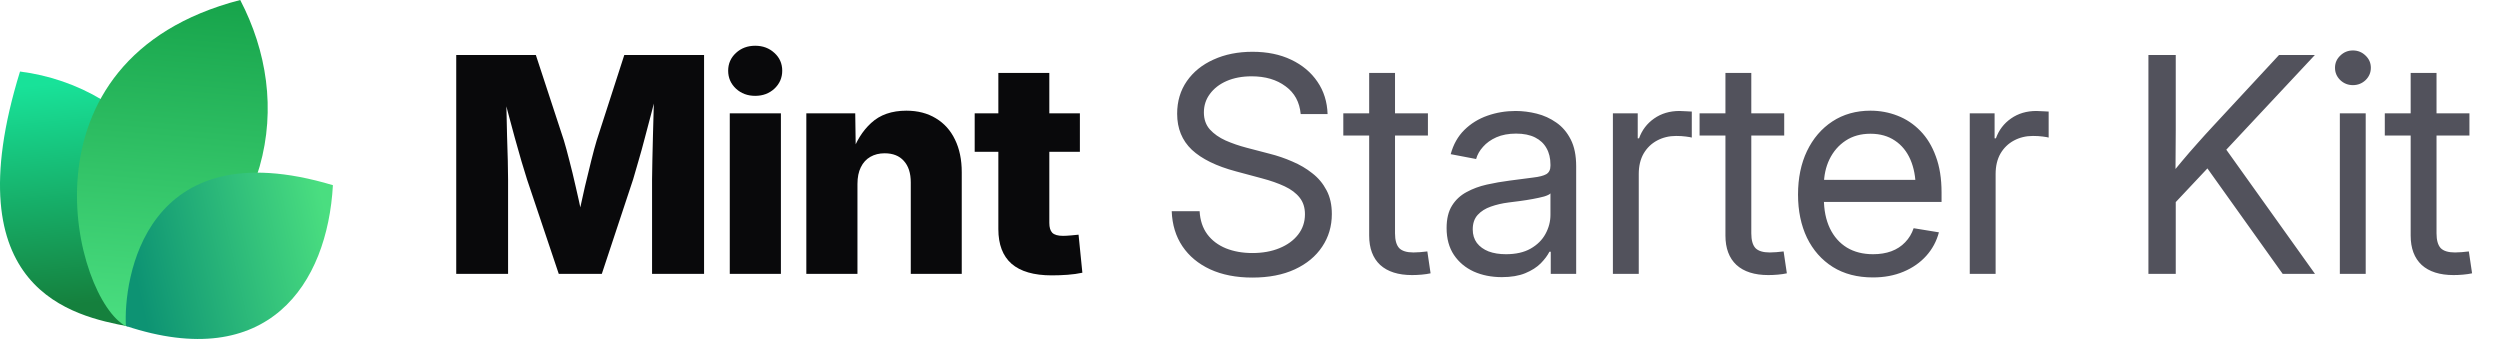
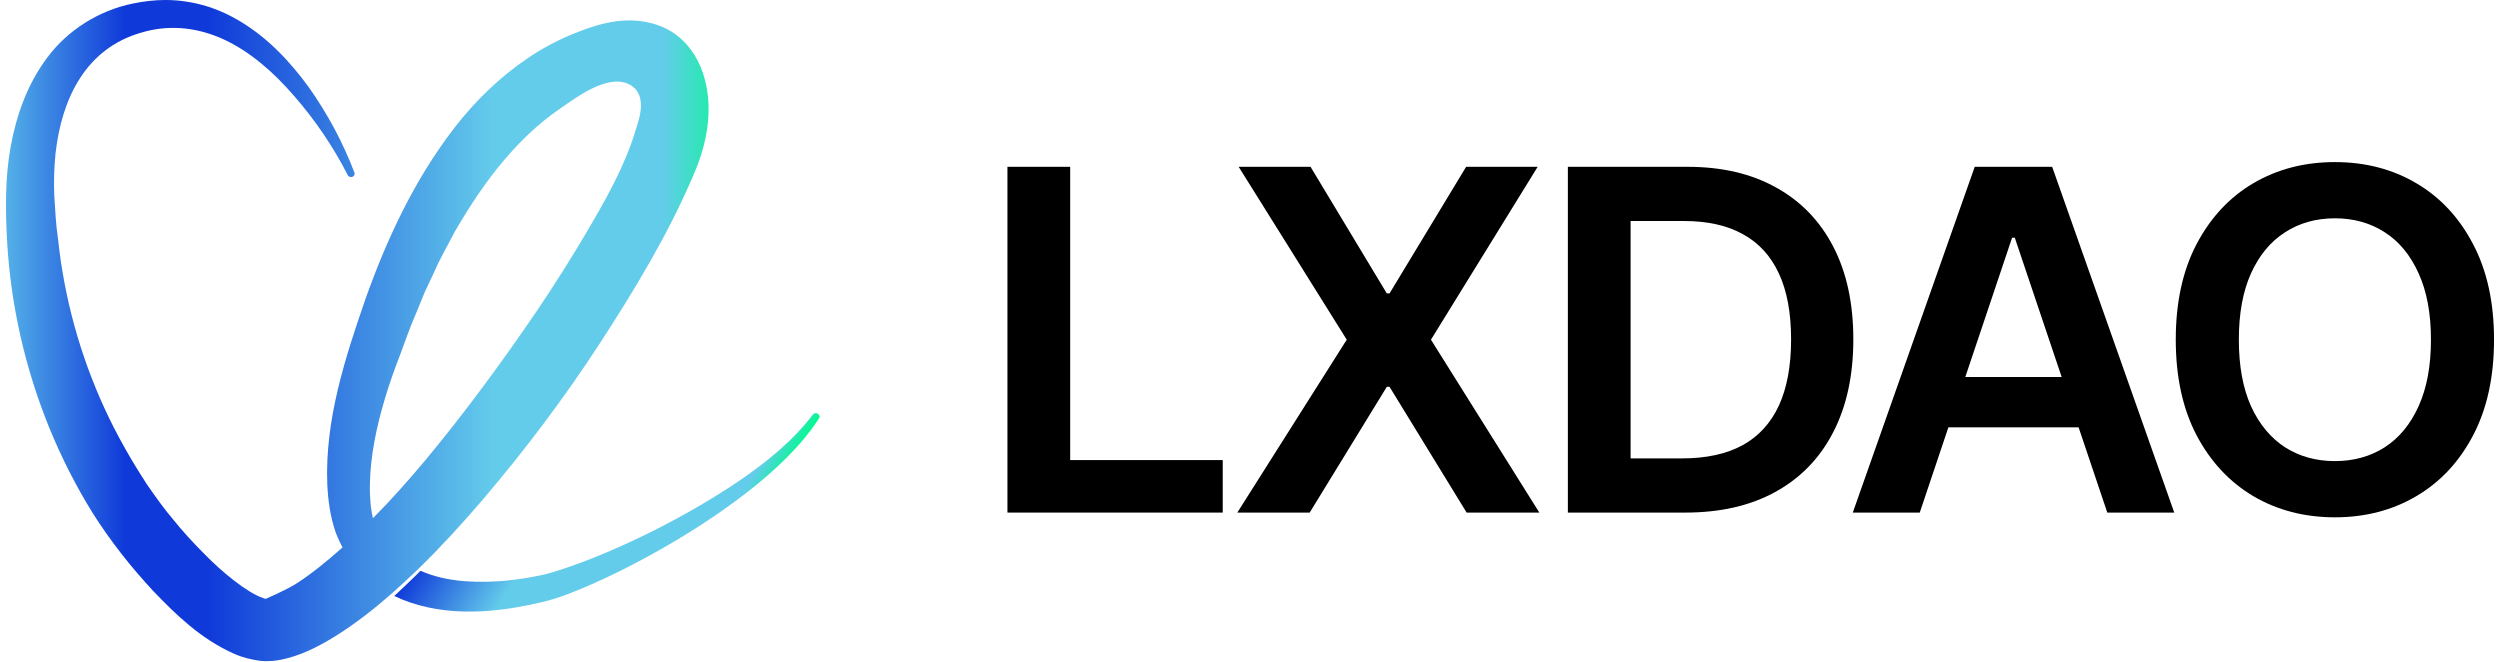
- <svg xmlns="http://www.w3.org/2000/svg" width="177" height="24" viewBox="0 0 177 24" fill="none">
-   <path d="M9.061 23.108C5.268 22.377 -3.391 20.627 1.417 5.064C9.634 6.099 16.973 14.064 9.061 23.108Z" fill="url(#paint0_linear_17557_2020)" />
-   <path d="M8.919 23.094C5.276 21.222 0.784 4.209 17.007 0C20.757 7.193 19.621 16.545 8.919 23.094Z" fill="url(#paint1_linear_17557_2020)" />
-   <path d="M8.914 23.079C8.735 19.882 10.159 9.085 23.57 13.111C23.181 20.123 18.984 26.418 8.914 23.079Z" fill="url(#paint2_linear_17557_2020)" />
-   <path d="M32.301 19.392V3.894H37.938L39.925 9.948C40.036 10.315 40.164 10.787 40.31 11.362C40.462 11.938 40.611 12.552 40.757 13.204C40.91 13.855 41.048 14.483 41.173 15.086C41.305 15.682 41.412 16.192 41.495 16.615H40.695C40.771 16.192 40.871 15.682 40.996 15.086C41.128 14.49 41.267 13.866 41.412 13.214C41.565 12.562 41.714 11.948 41.86 11.373C42.005 10.79 42.133 10.315 42.244 9.948L44.2 3.894H49.848V19.392H46.166V12.704C46.166 12.357 46.173 11.917 46.187 11.383C46.2 10.849 46.214 10.27 46.228 9.646C46.249 9.022 46.266 8.391 46.28 7.753C46.301 7.115 46.311 6.519 46.311 5.964H46.623C46.485 6.561 46.332 7.181 46.166 7.826C45.999 8.471 45.833 9.102 45.666 9.719C45.507 10.336 45.351 10.901 45.198 11.414C45.053 11.928 44.928 12.357 44.824 12.704L42.608 19.392H39.561L37.314 12.704C37.203 12.357 37.072 11.928 36.919 11.414C36.773 10.901 36.614 10.34 36.441 9.729C36.274 9.112 36.104 8.481 35.931 7.836C35.764 7.192 35.608 6.567 35.463 5.964H35.827C35.834 6.512 35.844 7.105 35.858 7.743C35.872 8.374 35.886 9.005 35.9 9.636C35.92 10.26 35.938 10.839 35.952 11.373C35.965 11.907 35.972 12.351 35.972 12.704V19.392H32.301ZM51.668 19.392V8.024H55.288V19.392H51.668ZM53.468 6.786C52.927 6.786 52.473 6.616 52.105 6.276C51.738 5.93 51.554 5.507 51.554 5.007C51.554 4.508 51.738 4.088 52.105 3.749C52.473 3.409 52.927 3.239 53.468 3.239C54.009 3.239 54.463 3.409 54.83 3.749C55.198 4.082 55.382 4.501 55.382 5.007C55.382 5.507 55.198 5.93 54.83 6.276C54.463 6.616 54.009 6.786 53.468 6.786ZM60.708 13.027V19.392H57.088V8.024H60.551L60.593 10.967H60.281C60.593 10.024 61.061 9.268 61.685 8.7C62.309 8.124 63.138 7.836 64.171 7.836C64.975 7.836 65.672 8.017 66.262 8.377C66.851 8.731 67.302 9.234 67.614 9.885C67.933 10.537 68.092 11.307 68.092 12.194V19.392H64.483V12.912C64.483 12.26 64.32 11.754 63.994 11.394C63.675 11.033 63.221 10.853 62.632 10.853C62.25 10.853 61.914 10.936 61.623 11.102C61.332 11.269 61.106 11.515 60.947 11.841C60.787 12.16 60.708 12.555 60.708 13.027ZM76.456 8.024V10.749H69.008V8.024H76.456ZM70.683 5.163H74.292V15.783C74.292 16.102 74.361 16.334 74.5 16.48C74.646 16.625 74.899 16.698 75.259 16.698C75.405 16.698 75.596 16.688 75.831 16.667C76.074 16.646 76.251 16.629 76.362 16.615L76.632 19.309C76.313 19.378 75.963 19.427 75.582 19.455C75.207 19.482 74.836 19.496 74.469 19.496C73.2 19.496 72.25 19.222 71.619 18.674C70.995 18.127 70.683 17.308 70.683 16.22V5.163Z" fill="#09090B" />
-   <path d="M88.667 19.652C87.523 19.652 86.528 19.458 85.682 19.07C84.843 18.681 84.188 18.137 83.716 17.437C83.245 16.736 82.992 15.908 82.957 14.951H84.933C84.968 15.596 85.148 16.14 85.474 16.584C85.8 17.021 86.24 17.354 86.795 17.582C87.35 17.804 87.974 17.915 88.667 17.915C89.388 17.915 90.026 17.801 90.581 17.572C91.143 17.343 91.583 17.024 91.902 16.615C92.228 16.199 92.391 15.717 92.391 15.169C92.391 14.698 92.266 14.306 92.017 13.994C91.767 13.675 91.413 13.408 90.956 13.193C90.498 12.978 89.954 12.787 89.323 12.621L87.502 12.132C86.123 11.765 85.082 11.255 84.382 10.603C83.689 9.944 83.342 9.095 83.342 8.055C83.342 7.174 83.571 6.404 84.028 5.746C84.486 5.087 85.117 4.577 85.921 4.217C86.726 3.849 87.645 3.666 88.678 3.666C89.718 3.666 90.63 3.853 91.413 4.227C92.204 4.602 92.824 5.122 93.275 5.787C93.726 6.446 93.965 7.209 93.993 8.076H92.089C92.013 7.23 91.656 6.574 91.018 6.11C90.387 5.638 89.586 5.403 88.615 5.403C87.95 5.403 87.36 5.513 86.847 5.735C86.341 5.957 85.946 6.262 85.661 6.651C85.377 7.032 85.235 7.469 85.235 7.961C85.235 8.447 85.377 8.849 85.661 9.168C85.946 9.48 86.317 9.74 86.774 9.948C87.232 10.149 87.724 10.319 88.251 10.457L89.884 10.884C90.439 11.023 90.977 11.206 91.496 11.435C92.023 11.657 92.495 11.934 92.911 12.267C93.334 12.593 93.67 12.995 93.92 13.474C94.17 13.945 94.294 14.504 94.294 15.149C94.294 16.015 94.066 16.788 93.608 17.468C93.157 18.148 92.512 18.681 91.673 19.07C90.834 19.458 89.832 19.652 88.667 19.652ZM101.097 8.024V9.594H95.106V8.024H101.097ZM96.937 5.163H98.767V16.521C98.767 17 98.865 17.347 99.059 17.562C99.26 17.77 99.6 17.874 100.078 17.874C100.21 17.874 100.366 17.867 100.546 17.853C100.733 17.832 100.903 17.815 101.056 17.801L101.285 19.351C101.097 19.392 100.886 19.423 100.65 19.444C100.414 19.465 100.189 19.475 99.974 19.475C98.996 19.475 98.244 19.236 97.717 18.758C97.197 18.272 96.937 17.579 96.937 16.677V5.163ZM106.33 19.621C105.595 19.621 104.932 19.489 104.343 19.226C103.754 18.955 103.285 18.564 102.939 18.05C102.592 17.53 102.419 16.896 102.419 16.147C102.419 15.495 102.547 14.965 102.804 14.556C103.06 14.146 103.403 13.828 103.833 13.599C104.263 13.363 104.742 13.186 105.269 13.068C105.796 12.95 106.333 12.857 106.881 12.787C107.574 12.69 108.132 12.617 108.555 12.569C108.978 12.52 109.287 12.441 109.481 12.33C109.675 12.212 109.772 12.014 109.772 11.737V11.654C109.772 11.203 109.679 10.815 109.492 10.489C109.311 10.163 109.041 9.91 108.68 9.729C108.32 9.549 107.872 9.459 107.338 9.459C106.805 9.459 106.34 9.546 105.945 9.719C105.556 9.892 105.241 10.118 104.998 10.395C104.755 10.665 104.593 10.953 104.509 11.258L102.71 10.915C102.897 10.222 103.22 9.65 103.677 9.199C104.135 8.748 104.679 8.412 105.31 8.19C105.941 7.968 106.607 7.857 107.307 7.857C107.8 7.857 108.295 7.92 108.795 8.044C109.301 8.169 109.765 8.381 110.188 8.679C110.611 8.97 110.951 9.369 111.208 9.875C111.464 10.374 111.593 11.005 111.593 11.768V19.392H109.793V17.822H109.7C109.568 18.085 109.363 18.359 109.086 18.643C108.809 18.921 108.444 19.153 107.994 19.34C107.543 19.527 106.988 19.621 106.33 19.621ZM106.621 17.998C107.321 17.998 107.904 17.867 108.368 17.603C108.84 17.333 109.19 16.986 109.419 16.563C109.654 16.133 109.772 15.682 109.772 15.211V13.692C109.703 13.769 109.554 13.841 109.325 13.911C109.096 13.973 108.829 14.032 108.524 14.088C108.226 14.143 107.921 14.192 107.609 14.233C107.304 14.275 107.033 14.309 106.798 14.337C106.354 14.393 105.938 14.49 105.549 14.628C105.168 14.76 104.86 14.954 104.624 15.211C104.388 15.467 104.27 15.811 104.27 16.241C104.27 16.615 104.367 16.934 104.561 17.198C104.762 17.461 105.04 17.662 105.393 17.801C105.747 17.933 106.156 17.998 106.621 17.998ZM114.193 19.392V8.024H115.951V9.792H116.045C116.253 9.209 116.61 8.741 117.116 8.388C117.622 8.034 118.219 7.857 118.905 7.857C119.058 7.857 119.217 7.864 119.384 7.878C119.55 7.885 119.682 7.892 119.779 7.899V9.74C119.716 9.719 119.578 9.695 119.363 9.667C119.155 9.639 118.922 9.625 118.666 9.625C118.174 9.625 117.726 9.733 117.324 9.948C116.922 10.163 116.603 10.471 116.367 10.874C116.138 11.276 116.024 11.758 116.024 12.319V19.392H114.193ZM126.322 8.024V9.594H120.33V8.024H126.322ZM122.161 5.163H123.992V16.521C123.992 17 124.089 17.347 124.283 17.562C124.484 17.77 124.824 17.874 125.302 17.874C125.434 17.874 125.59 17.867 125.77 17.853C125.958 17.832 126.127 17.815 126.28 17.801L126.509 19.351C126.322 19.392 126.11 19.423 125.874 19.444C125.639 19.465 125.413 19.475 125.198 19.475C124.221 19.475 123.468 19.236 122.941 18.758C122.421 18.272 122.161 17.579 122.161 16.677V5.163ZM132.604 19.642C131.502 19.642 130.555 19.396 129.765 18.903C128.974 18.404 128.364 17.714 127.934 16.834C127.511 15.946 127.3 14.927 127.3 13.775C127.3 12.611 127.511 11.584 127.934 10.697C128.364 9.802 128.964 9.102 129.734 8.596C130.51 8.089 131.408 7.836 132.428 7.836C133.1 7.836 133.738 7.954 134.341 8.19C134.952 8.426 135.489 8.783 135.954 9.261C136.425 9.74 136.793 10.343 137.056 11.071C137.327 11.792 137.462 12.645 137.462 13.63V14.296H128.433V12.735H136.463L135.631 13.297C135.631 12.541 135.506 11.876 135.257 11.3C135.007 10.725 134.643 10.277 134.165 9.958C133.686 9.632 133.107 9.469 132.428 9.469C131.748 9.469 131.162 9.632 130.67 9.958C130.177 10.284 129.796 10.725 129.526 11.279C129.262 11.827 129.13 12.441 129.13 13.12V14.046C129.13 14.864 129.273 15.572 129.557 16.168C129.841 16.757 130.243 17.211 130.763 17.53C131.283 17.842 131.901 17.998 132.615 17.998C133.093 17.998 133.523 17.929 133.905 17.79C134.293 17.645 134.619 17.433 134.882 17.156C135.153 16.879 135.354 16.546 135.486 16.157L137.275 16.449C137.108 17.08 136.81 17.634 136.38 18.113C135.95 18.591 135.413 18.966 134.768 19.236C134.123 19.507 133.402 19.642 132.604 19.642ZM139.459 19.392V8.024H141.217V9.792H141.311C141.519 9.209 141.876 8.741 142.382 8.388C142.888 8.034 143.485 7.857 144.171 7.857C144.324 7.857 144.483 7.864 144.649 7.878C144.816 7.885 144.948 7.892 145.045 7.899V9.74C144.982 9.719 144.844 9.695 144.629 9.667C144.421 9.639 144.188 9.625 143.932 9.625C143.439 9.625 142.992 9.733 142.59 9.948C142.188 10.163 141.869 10.471 141.633 10.874C141.404 11.276 141.29 11.758 141.29 12.319V19.392H139.459ZM153.429 14.961V12.715C153.783 12.257 154.136 11.82 154.49 11.404C154.844 10.981 155.204 10.565 155.572 10.156C155.939 9.74 156.314 9.327 156.695 8.918L161.355 3.894H163.893L157.277 10.967H157.184L153.429 14.961ZM152.108 19.392V3.894H154.043V9.241L154.022 12.559L154.043 13.505V19.392H152.108ZM161.615 19.392L155.967 11.477L157.173 9.969L163.903 19.392H161.615ZM165.661 19.392V8.024H167.492V19.392H165.661ZM166.587 6.027C166.24 6.027 165.942 5.909 165.692 5.673C165.443 5.43 165.318 5.139 165.318 4.799C165.318 4.459 165.443 4.172 165.692 3.936C165.942 3.693 166.24 3.572 166.587 3.572C166.934 3.572 167.232 3.693 167.482 3.936C167.731 4.172 167.856 4.459 167.856 4.799C167.856 5.139 167.731 5.43 167.482 5.673C167.232 5.909 166.934 6.027 166.587 6.027ZM174.836 8.024V9.594H168.844V8.024H174.836ZM170.675 5.163H172.506V16.521C172.506 17 172.603 17.347 172.797 17.562C172.998 17.77 173.338 17.874 173.816 17.874C173.948 17.874 174.104 17.867 174.284 17.853C174.472 17.832 174.641 17.815 174.794 17.801L175.023 19.351C174.836 19.392 174.624 19.423 174.388 19.444C174.153 19.465 173.927 19.475 173.712 19.475C172.735 19.475 171.982 19.236 171.455 18.758C170.935 18.272 170.675 17.579 170.675 16.677V5.163Z" fill="#52525C" />
+ <svg xmlns="http://www.w3.org/2000/svg" width="121" height="32" viewBox="0 0 121 32" fill="none">
+   <path d="M48.76 24.809V8.074H51.797V22.268H59.18V24.809H48.76Z" fill="black" />
+   <path d="M63.43 8.074L67.122 14.202H67.253L70.96 8.074H74.423L69.258 16.441L74.504 24.809H70.985L67.253 18.721H67.122L63.389 24.809H59.886L65.182 16.441L59.952 8.074H63.43Z" fill="black" />
+   <path d="M81.565 24.809H75.885V8.074H81.68C83.344 8.074 84.773 8.409 85.968 9.079C87.169 9.743 88.091 10.699 88.735 11.947C89.379 13.194 89.701 14.687 89.701 16.425C89.701 18.168 89.376 19.666 88.727 20.919C88.083 22.172 87.152 23.134 85.936 23.804C84.724 24.474 83.267 24.809 81.565 24.809ZM78.921 22.186H81.418C82.585 22.186 83.559 21.973 84.34 21.549C85.12 21.118 85.706 20.478 86.099 19.628C86.492 18.773 86.689 17.705 86.689 16.425C86.689 15.145 86.492 14.082 86.099 13.238C85.706 12.388 85.125 11.754 84.356 11.334C83.592 10.909 82.642 10.697 81.508 10.697H78.921V22.186Z" fill="black" />
+   <path d="M92.916 24.809H89.675L95.576 8.074H99.325L105.234 24.809H101.993L97.516 11.506H97.385L92.916 24.809ZM93.022 18.247H101.862V20.682H93.022V18.247Z" fill="black" />
+   <path d="M120.711 16.441C120.711 18.244 120.372 19.789 119.696 21.075C119.025 22.355 118.108 23.335 116.946 24.016C115.789 24.697 114.477 25.038 113.009 25.038C111.541 25.038 110.226 24.697 109.064 24.016C107.907 23.33 106.99 22.347 106.314 21.066C105.642 19.781 105.307 18.239 105.307 16.441C105.307 14.638 105.642 13.096 106.314 11.816C106.99 10.53 107.907 9.547 109.064 8.866C110.226 8.185 111.541 7.845 113.009 7.845C114.477 7.845 115.789 8.185 116.946 8.866C118.108 9.547 119.025 10.53 119.696 11.816C120.372 13.096 120.711 14.638 120.711 16.441ZM117.658 16.441C117.658 15.172 117.459 14.101 117.06 13.23C116.667 12.353 116.122 11.691 115.423 11.244C114.725 10.792 113.92 10.566 113.009 10.566C112.098 10.566 111.293 10.792 110.594 11.244C109.896 11.691 109.347 12.353 108.949 13.23C108.556 14.101 108.36 15.172 108.36 16.441C108.36 17.711 108.556 18.784 108.949 19.661C109.347 20.532 109.896 21.194 110.594 21.647C111.293 22.093 112.098 22.317 113.009 22.317C113.92 22.317 114.725 22.093 115.423 21.647C116.122 21.194 116.667 20.532 117.06 19.661C117.459 18.784 117.658 17.711 117.658 16.441Z" fill="black" />
+   <path d="M6.442 0.169C4.756 0.508 3.249 1.488 2.287 2.787C1.313 4.081 0.79 5.592 0.513 7.112C0.24 8.638 0.262 10.185 0.345 11.706C0.523 14.773 1.208 17.8 2.375 20.681C2.965 22.121 3.666 23.516 4.5 24.855C5.346 26.19 6.336 27.442 7.426 28.615C8.533 29.767 9.718 30.919 11.309 31.632C11.709 31.814 12.149 31.925 12.605 31.986C13.083 32.032 13.545 31.961 13.967 31.844C14.818 31.607 15.569 31.203 16.276 30.763C17.255 30.147 18.156 29.434 19.001 28.691C19.363 28.362 19.724 28.034 20.075 27.701C20.136 27.645 20.192 27.584 20.258 27.524C21.348 26.468 22.366 25.345 23.345 24.208C25.409 21.788 27.306 19.266 29.019 16.638C30.726 14.011 32.35 11.327 33.569 8.457C34.192 7.036 34.531 5.389 34.108 3.823C33.902 3.044 33.485 2.282 32.784 1.73C32.089 1.18 31.127 0.942 30.231 0.993C29.325 1.038 28.513 1.332 27.734 1.64C26.95 1.968 26.199 2.362 25.52 2.832C24.146 3.757 22.978 4.92 22.004 6.172C20.052 8.704 18.729 11.554 17.694 14.455C16.693 17.351 15.719 20.338 15.841 23.455C15.881 24.229 15.981 24.997 16.242 25.75C16.331 26.002 16.448 26.255 16.582 26.492C15.841 27.155 15.085 27.766 14.351 28.241C13.823 28.575 12.86 28.984 12.86 28.984C12.86 28.984 12.76 28.964 12.699 28.929C12.36 28.823 11.837 28.494 11.336 28.105C10.835 27.72 10.324 27.256 9.83 26.75C9.339 26.255 8.817 25.689 8.394 25.159C7.943 24.633 7.537 24.057 7.137 23.481C6.364 22.303 5.657 21.066 5.062 19.771C3.872 17.189 3.11 14.41 2.809 11.58C2.704 10.878 2.671 10.15 2.626 9.457C2.598 8.775 2.621 8.093 2.687 7.426C2.837 6.097 3.204 4.813 3.877 3.777C4.545 2.742 5.519 1.958 6.82 1.584C8.116 1.19 9.462 1.296 10.775 1.882C12.077 2.469 13.244 3.494 14.234 4.642C15.241 5.793 16.125 7.093 16.821 8.457L16.827 8.477C16.865 8.548 16.965 8.588 17.049 8.563C17.143 8.527 17.188 8.436 17.154 8.356C16.604 6.9 15.858 5.516 14.946 4.222C14.017 2.948 12.888 1.741 11.425 0.917C10.697 0.503 9.874 0.204 9.022 0.078C8.689 0.025 8.352 0 8.015 0C7.486 0 6.958 0.061 6.442 0.169ZM17.933 24.34C17.905 24.027 17.894 23.703 17.905 23.374C17.933 22.056 18.217 20.681 18.623 19.317C18.829 18.624 19.062 17.952 19.335 17.255C19.596 16.563 19.83 15.86 20.13 15.183L20.547 14.162L21.015 13.166C21.304 12.494 21.677 11.868 22.004 11.226C22.728 9.978 23.518 8.785 24.408 7.739C25.176 6.836 26.041 5.993 27.044 5.302C27.819 4.766 29.34 3.592 30.394 4.055C31.128 4.378 31.087 5.172 30.92 5.787C30.866 5.984 30.804 6.172 30.754 6.337C30.232 8.051 29.332 9.639 28.413 11.201C27.661 12.479 26.86 13.748 26.015 15.001C24.319 17.492 22.522 19.948 20.592 22.268C19.774 23.244 18.934 24.194 18.05 25.082C18 24.865 17.955 24.608 17.933 24.34Z" fill="url(#paint0_linear_3_24431)" />
+   <path d="M39.337 20.071L39.33 20.084C38.362 21.351 37.085 22.377 35.744 23.295C34.395 24.2 32.968 25.018 31.505 25.748C30.035 26.473 28.515 27.136 27 27.618C26.814 27.679 26.628 27.733 26.456 27.779C26.269 27.827 26.118 27.854 25.91 27.894C25.523 27.974 25.136 28.028 24.749 28.075C23.974 28.168 23.214 28.182 22.474 28.129C21.707 28.068 20.975 27.901 20.351 27.625C20.287 27.693 20.23 27.753 20.166 27.813C19.814 28.162 19.448 28.504 19.082 28.846C20.115 29.342 21.291 29.57 22.432 29.597C23.292 29.617 24.161 29.543 24.999 29.395C25.839 29.248 26.692 29.067 27.488 28.752C29.073 28.142 30.572 27.384 32.029 26.559C33.484 25.729 34.883 24.823 36.196 23.798C37.502 22.772 38.734 21.633 39.639 20.252C39.688 20.178 39.667 20.084 39.588 20.03C39.558 20.01 39.523 20 39.487 20C39.43 20 39.373 20.025 39.337 20.071Z" fill="url(#paint1_linear_3_24431)" />
  <defs>
-     <linearGradient id="paint0_linear_17557_2020" x1="3.776" y1="5.916" x2="5.232" y2="21.559" gradientUnits="userSpaceOnUse">
-       <stop stop-color="#18E299" />
-       <stop offset="1" stop-color="#15803D" />
+     <linearGradient id="paint0_linear_3_24431" x1="35.649" y1="16" x2="-1.042" y2="16" gradientUnits="userSpaceOnUse">
+       <stop stop-color="#00FB8C" />
+       <stop offset="0.097" stop-color="#64CCEB" />
+       <stop offset="0.277" stop-color="#64CCEB" />
+       <stop offset="0.32" stop-color="#64CCEB" />
+       <stop offset="0.698" stop-color="#0F39D9" />
+       <stop offset="0.806" stop-color="#0F39D9" />
+       <stop offset="1" stop-color="#64CCEB" />
    </linearGradient>
-     <linearGradient id="paint1_linear_17557_2020" x1="12.171" y1="-0.718" x2="10.19" y2="22.983" gradientUnits="userSpaceOnUse">
-       <stop stop-color="#16A34A" />
-       <stop offset="1" stop-color="#4ADE80" />
-     </linearGradient>
-     <linearGradient id="paint2_linear_17557_2020" x1="23.133" y1="15.353" x2="9.338" y2="18.52" gradientUnits="userSpaceOnUse">
-       <stop stop-color="#4ADE80" />
-       <stop offset="1" stop-color="#0D9373" />
+     <linearGradient id="paint1_linear_3_24431" x1="35.123" y1="27.561" x2="24.087" y2="20.743" gradientUnits="userSpaceOnUse">
+       <stop stop-color="#00FB8C" />
+       <stop offset="0.096" stop-color="#64CCEB" />
+       <stop offset="0.477" stop-color="#64CCEB" />
+       <stop offset="0.647" stop-color="#64CCEB" />
+       <stop offset="1" stop-color="#0F39D9" />
    </linearGradient>
  </defs>
</svg>
